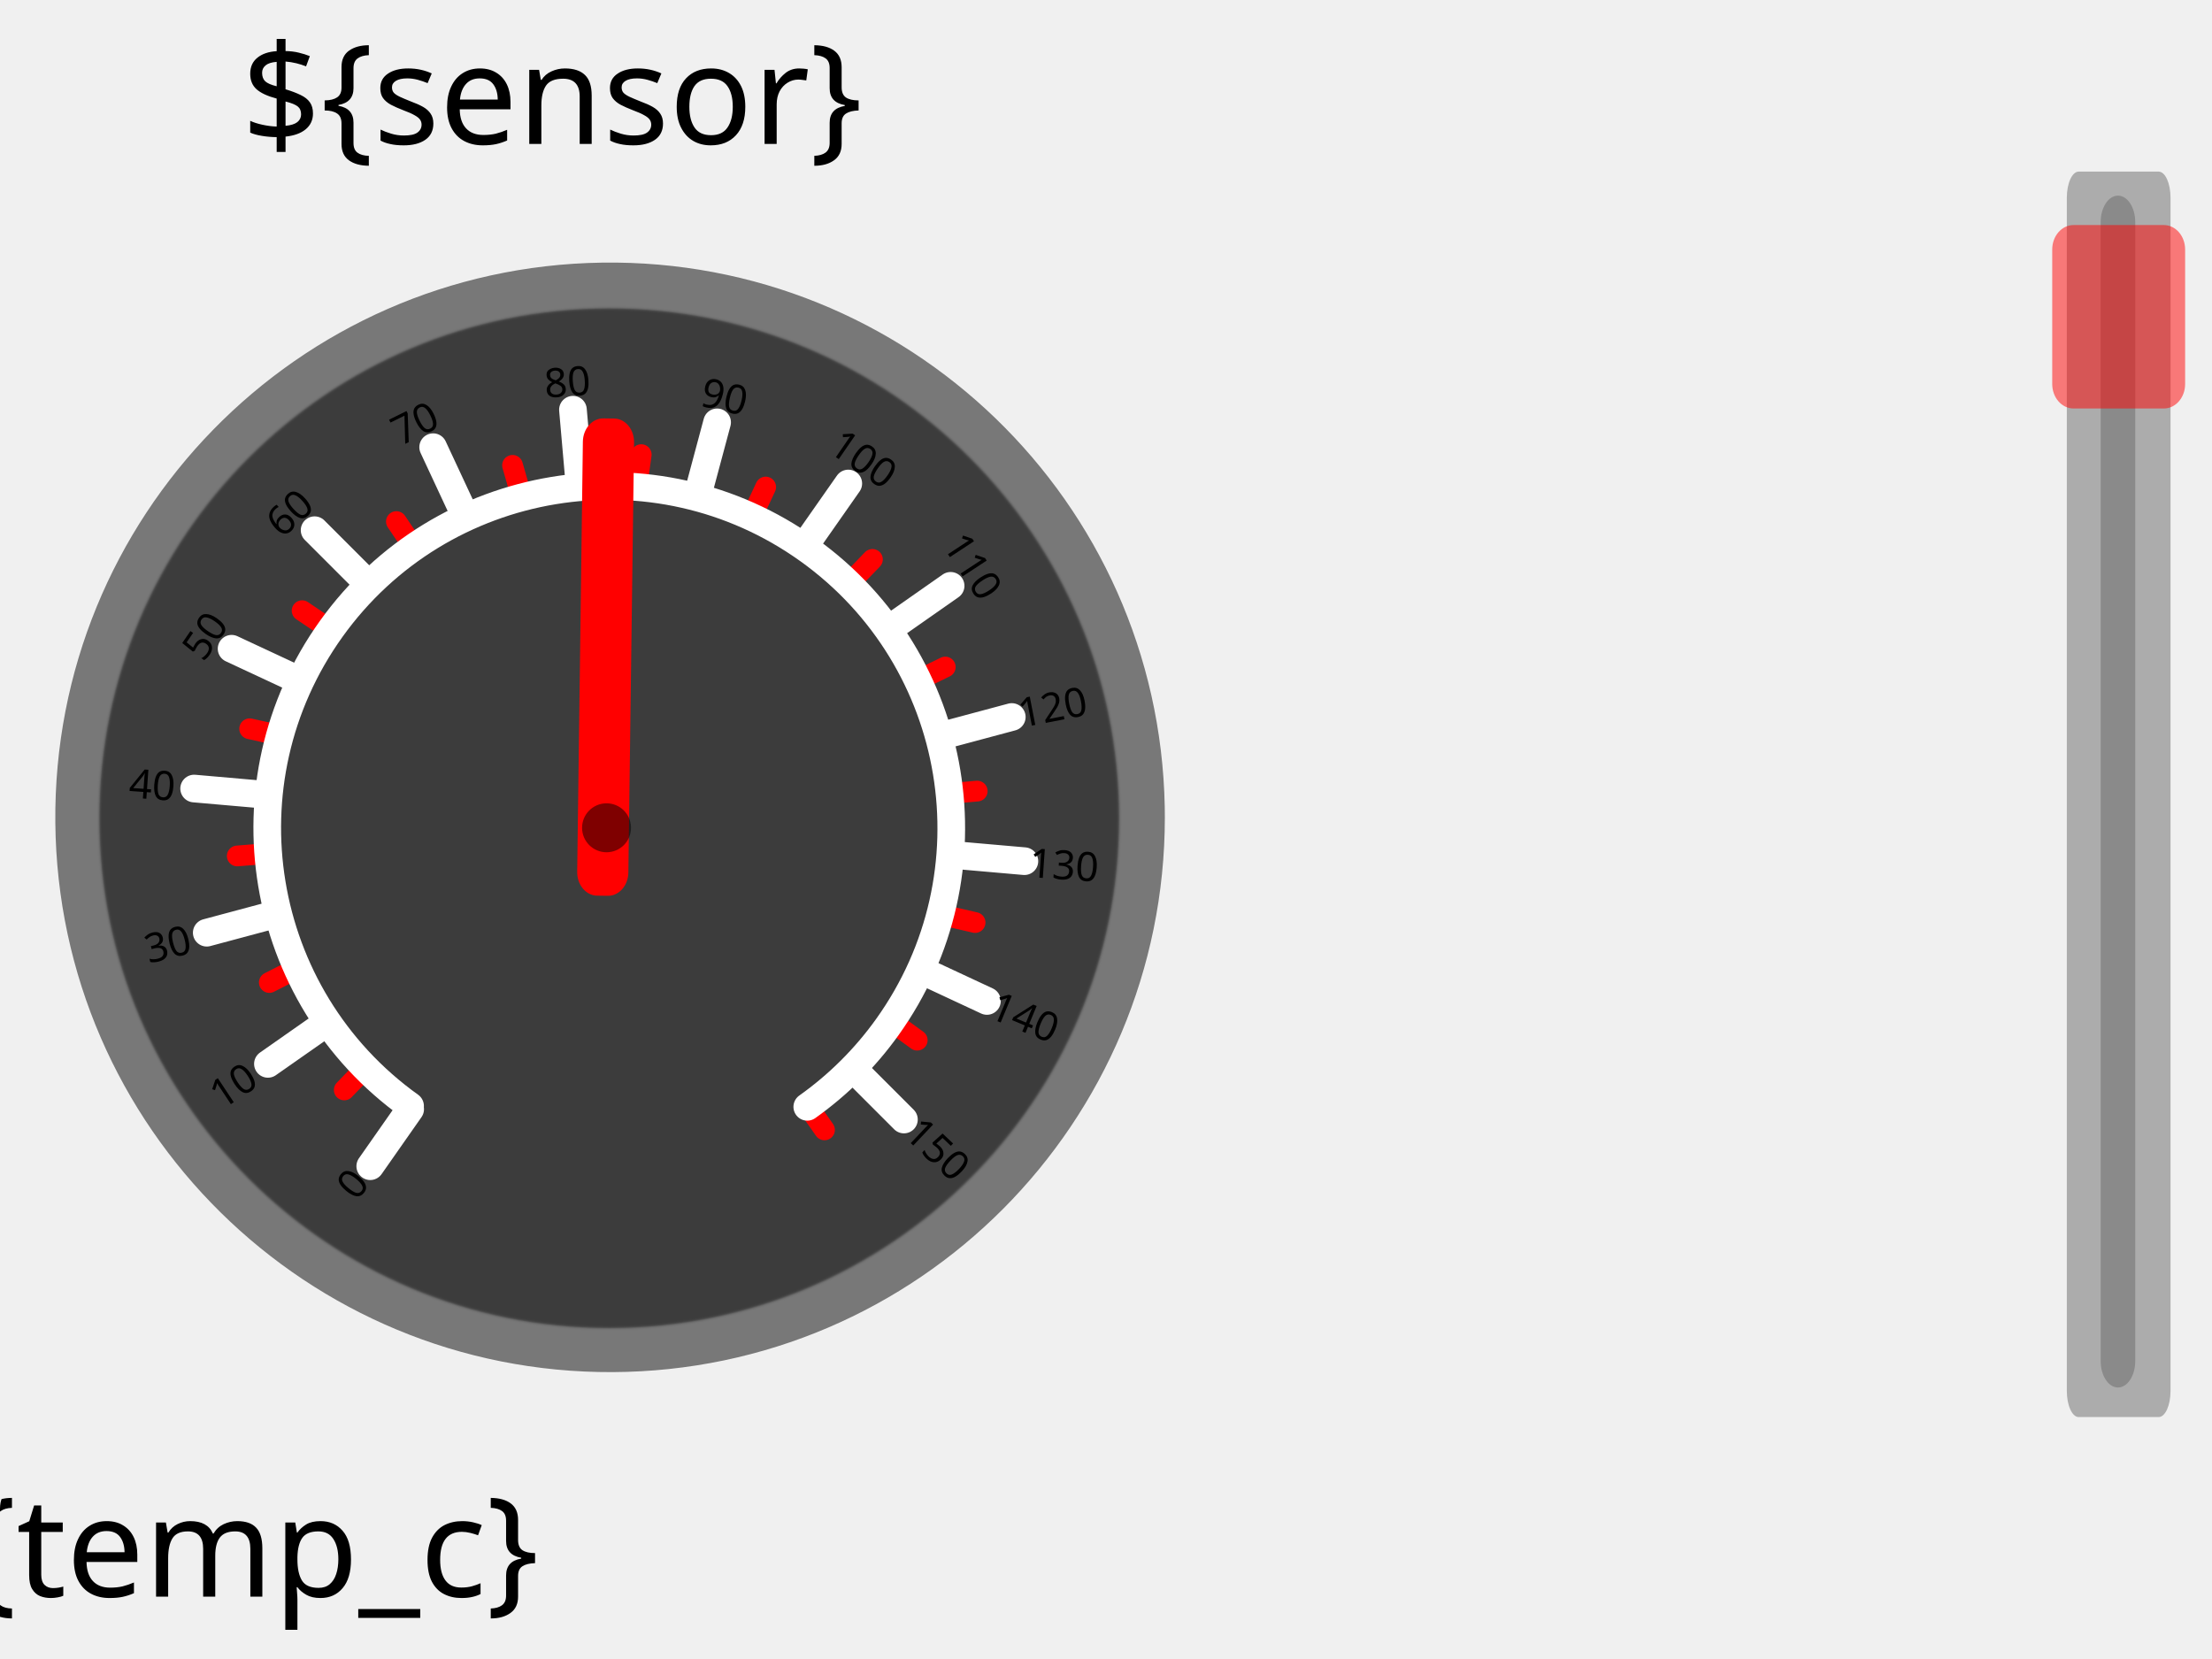
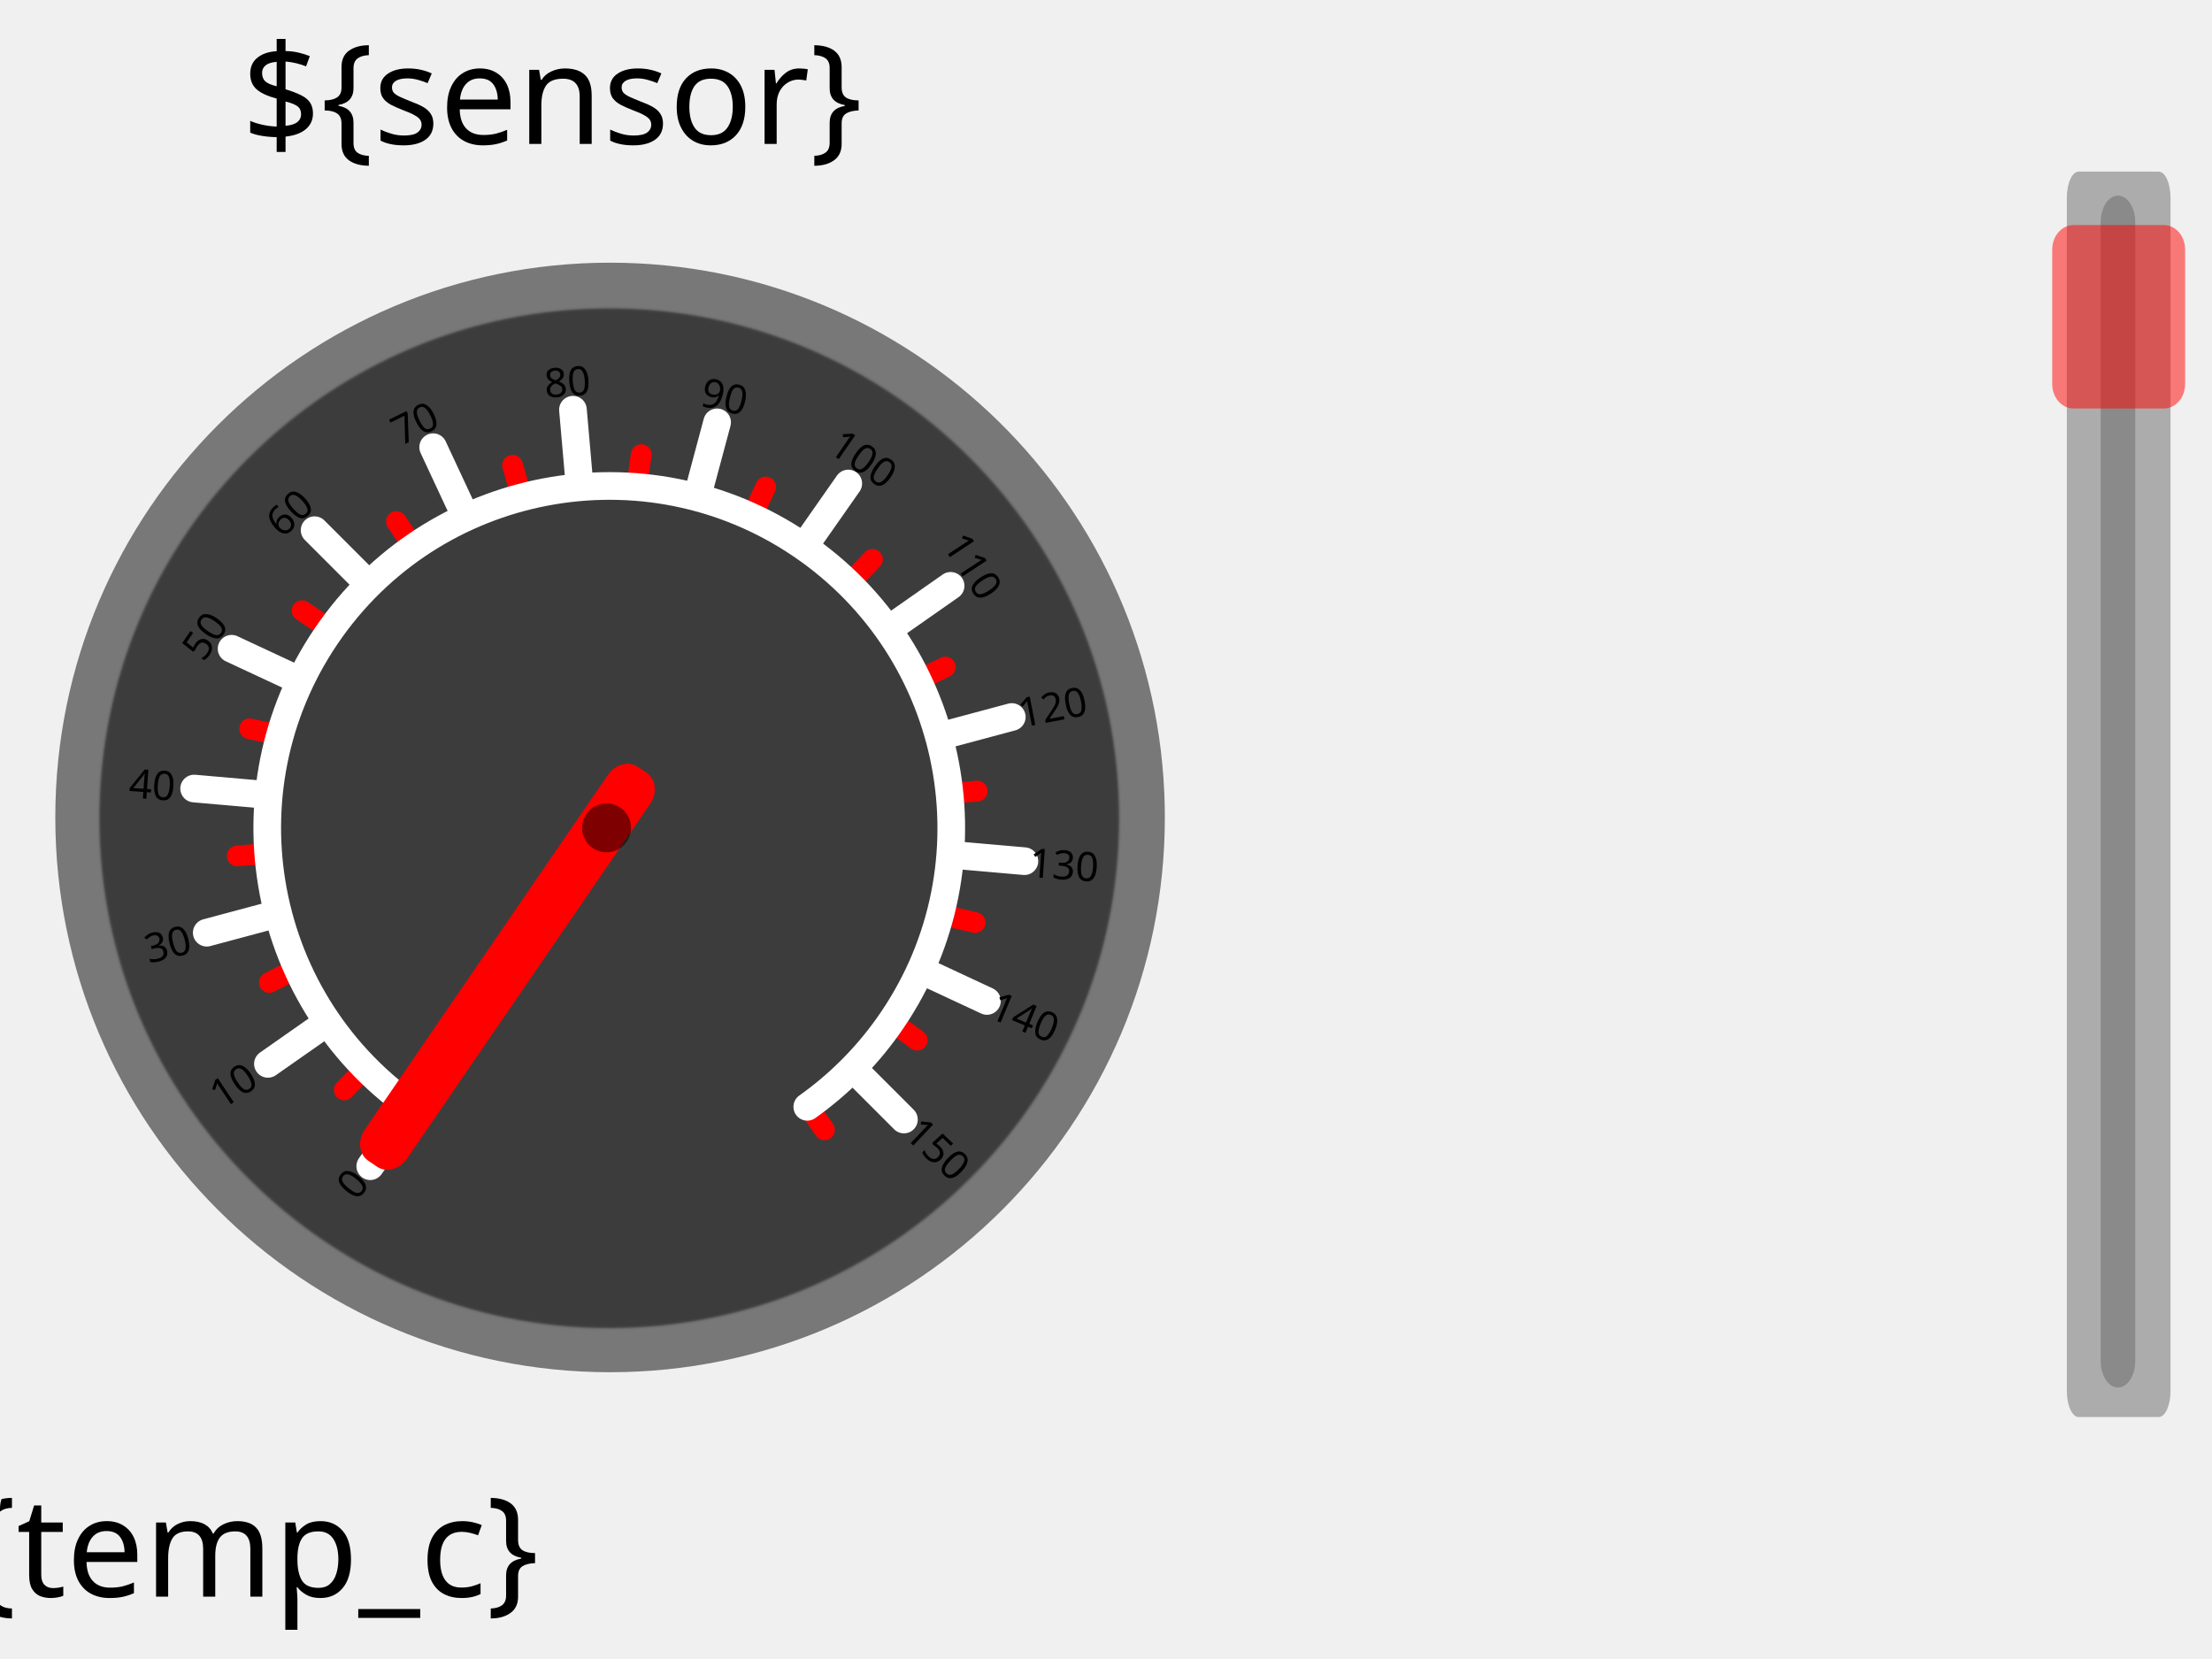
<svg xmlns="http://www.w3.org/2000/svg" xmlns:xlink="http://www.w3.org/1999/xlink" width="320" height="240" id="svg2" version="1.1">
  <defs id="defs4">
    <linearGradient id="linearGradient4185">
      <stop id="stop4187" offset="0" style="stop-color:#e6e6e6;stop-opacity:1;" />
      <stop id="stop4189" offset="1" style="stop-color:#e6e6e6;stop-opacity:0;" />
    </linearGradient>
    <linearGradient id="linearGradient3624">
      <stop style="stop-color:#000000;stop-opacity:0;" offset="0" id="stop3628" />
      <stop style="stop-color:#000000;stop-opacity:1;" offset="1" id="stop3626" />
    </linearGradient>
    <radialGradient gradientTransform="matrix(0.466451,-2.06545e-8,2.06545e-8,0.466451,204.279,289.961)" spreadMethod="reflect" gradientUnits="userSpaceOnUse" r="270.398" fy="543.456" fx="382.867" cy="543.456" cx="382.867" id="radialGradient3630-3" xlink:href="#linearGradient3624-1" />
    <linearGradient id="linearGradient3624-1">
      <stop style="stop-color:#666666;stop-opacity:0" offset="0" id="stop3628-6" />
      <stop style="stop-color:#666666;stop-opacity:1;" offset="1" id="stop3626-8" />
    </linearGradient>
    <radialGradient gradientTransform="matrix(0.466451,-2.06545e-8,2.06545e-8,0.466451,204.279,289.961)" spreadMethod="reflect" gradientUnits="userSpaceOnUse" r="270.398" fy="543.456" fx="382.867" cy="543.456" cx="382.867" id="radialGradient3630-2" xlink:href="#linearGradient3624-7" />
    <linearGradient id="linearGradient3624-7">
      <stop style="stop-color:#666666;stop-opacity:0" offset="0" id="stop3628-7" />
      <stop style="stop-color:#666666;stop-opacity:1;" offset="1" id="stop3626-1" />
    </linearGradient>
    <filter color-interpolation-filters="sRGB" id="filter4092">
      <feGaussianBlur id="feGaussianBlur4094" stdDeviation="0.761" />
    </filter>
    <radialGradient r="270.398" fy="543.456" fx="382.867" cy="543.456" cx="382.867" spreadMethod="reflect" gradientTransform="matrix(0.440872,0,0,0.441299,214.072,303.629)" gradientUnits="userSpaceOnUse" id="radialGradient4104" xlink:href="#linearGradient3624" />
    <radialGradient r="27.002" fy="195.017" fx="48.604" cy="195.017" cx="48.604" gradientTransform="matrix(-7.58232,1.49361e-6,1.74864e-6,6.78232,-766.172,-1246.22)" gradientUnits="userSpaceOnUse" id="radialGradient4201" xlink:href="#linearGradient4185" />
    <radialGradient xlink:href="#linearGradient4185" id="radialGradient12631" gradientUnits="userSpaceOnUse" gradientTransform="matrix(-7.58232,1.49361e-6,1.74864e-6,6.78232,-766.172,-1246.22)" cx="48.604" cy="195.017" fx="48.604" fy="195.017" r="27.002" />
    <radialGradient xlink:href="#linearGradient4185" id="radialGradient3184" gradientUnits="userSpaceOnUse" gradientTransform="matrix(-7.58232,1.49361e-6,1.74864e-6,6.78232,-766.172,-1246.22)" cx="48.604" cy="195.017" fx="48.604" fy="195.017" r="27.002" />
    <radialGradient xlink:href="#linearGradient4185" id="radialGradient3041" gradientUnits="userSpaceOnUse" gradientTransform="matrix(-7.56704,-0.481143,-0.430378,6.76865,-296.664,-1203.26)" cx="48.604" cy="195.017" fx="48.604" fy="195.017" r="27.002" />
    <filter id="filter4232" width="1.5" height="1.5" x="-0.25" y="-0.25" color-interpolation-filters="sRGB">
      <feGaussianBlur id="feGaussianBlur4234" in="SourceAlpha" stdDeviation="2" result="blur" />
      <feColorMatrix id="feColorMatrix4236" result="bluralpha" type="matrix" values="1 0 0 0 0 0 1 0 0 0 0 0 1 0 0 0 0 0 0.5 0 " />
      <feOffset id="feOffset4238" in="bluralpha" dx="4" dy="4" result="offsetBlur" />
      <feMerge id="feMerge4240">
        <feMergeNode id="feMergeNode4242" in="offsetBlur" />
        <feMergeNode id="feMergeNode4244" in="SourceGraphic" />
      </feMerge>
    </filter>
    <clipPath clipPathUnits="userSpaceOnUse" id="clipPath3924">
      <rect style="opacity:0.5;fill:#ff0000;fill-opacity:1" id="rect3926" width="187.646" height="25.26" x="-1033.592" y="140.419" rx="4.091" ry="4.21" />
    </clipPath>
    <clipPath clipPathUnits="userSpaceOnUse" id="clipPath3930">
      <rect style="opacity:0.5;fill:#ff0000;fill-opacity:1" id="rect3932" width="186.203" height="25.26" x="-1032.87" y="351.882" rx="4.091" ry="4.21" />
    </clipPath>
  </defs>
  <g transform="translate(1032.87,-137.864)" id="layer1">
-     <path style="fill-opacity:0.498" id="path4158" d="m -76.501,102.457 a 127.502,128.868 0 1 1 -0.024,-2.526" transform="matrix(0.6294558,0,0,0.6227832,-816.2023,192.3123)" />
+     <path style="fill-opacity:0.498" id="path4158" d="m -76.501,102.457 c 0,71.172 -57.085,128.868 -127.502,128.868 -70.417,0 -127.502,-57.696 -127.502,-128.868 0,-71.172 57.085,-128.868 127.502,-128.868 69.443,0 126.116,56.168 127.477,126.342" transform="matrix(0.6294558,0,0,0.6227832,-816.2023,192.3123)" />
    <path transform="matrix(0.2908104,0,0,0.2908104,-1056.072,98.19438)" style="opacity:0.5;fill:#000000;fill-opacity:1;stroke:#cccccc;stroke-width:0;stroke-miterlimit:4;stroke-dasharray:none;marker-start:none;filter:url(#filter4092)" d="m 636.48,543.456 c 0,140.066 -113.546,253.613 -253.613,253.613 -140.066,0 -253.613,-113.546 -253.613,-253.613 0,-140.066 113.546,-253.613 253.613,-253.613 140.066,0 253.613,113.546 253.613,253.613 z" id="path4080" />
    <path style="fill:none;stroke:#ffffff;stroke-width:4;stroke-linecap:round;stroke-linejoin:round;stroke-opacity:1" d="m -979.308,306.574 5.775,-8.248" id="path7745" />
    <path style="fill:none;stroke:#ffffff;stroke-width:4;stroke-linecap:round;stroke-linejoin:round;stroke-opacity:1" d="m -994.112,291.77 8.248,-5.775" id="path7757" />
    <path style="fill:none;stroke:#ffffff;stroke-width:4;stroke-linecap:round;stroke-linejoin:round;stroke-opacity:1" d="m -1002.961,272.795 9.725,-2.606" id="path7769" />
    <path style="fill:none;stroke:#ffffff;stroke-width:4;stroke-linecap:round;stroke-linejoin:round;stroke-opacity:1" d="m -1004.785,251.938 10.03,0.878" id="path7781" />
    <path style="fill:none;stroke:#ffffff;stroke-width:4;stroke-linecap:round;stroke-linejoin:round;stroke-opacity:1" d="m -999.367,231.715 9.125,4.255" id="path7793" />
    <path style="fill:none;stroke:#ffffff;stroke-width:4;stroke-linecap:round;stroke-linejoin:round;stroke-opacity:1" d="m -987.358,214.565 7.12,7.12" id="path7805" />
    <path style="fill:none;stroke:#ffffff;stroke-width:4;stroke-linecap:round;stroke-linejoin:round;stroke-opacity:1" d="m -970.208,202.556 4.255,9.125" id="path7817" />
    <path style="fill:none;stroke:#ffffff;stroke-width:4;stroke-linecap:round;stroke-linejoin:round;stroke-opacity:1" d="m -949.985,197.137 0.878,10.03" id="path7829" />
    <path style="fill:none;stroke:#ffffff;stroke-width:4;stroke-linecap:round;stroke-linejoin:round;stroke-opacity:1" d="m -929.128,198.962 -2.606,9.726" id="path7841" />
    <path style="fill:none;stroke:#ffffff;stroke-width:4;stroke-linecap:round;stroke-linejoin:round;stroke-opacity:1" d="m -910.153,207.81 -5.775,8.248" id="path7853" />
    <path style="fill:none;stroke:#ffffff;stroke-width:4;stroke-linecap:round;stroke-linejoin:round;stroke-opacity:1" d="m -895.348,222.614 -8.248,5.775" id="path7865" />
    <path style="fill:none;stroke:#ffffff;stroke-width:4;stroke-linecap:round;stroke-linejoin:round;stroke-opacity:1" d="m -886.5,241.589 -9.726,2.606" id="path7877" />
    <path style="fill:none;stroke:#ffffff;stroke-width:4;stroke-linecap:round;stroke-linejoin:round;stroke-opacity:1" d="m -884.675,262.446 -10.03,-0.878" id="path7889" />
    <path style="fill:none;stroke:#ffffff;stroke-width:4;stroke-linecap:round;stroke-linejoin:round;stroke-opacity:1" d="m -890.094,282.669 -9.125,-4.255" id="path7901" />
    <path style="fill:none;stroke:#ffffff;stroke-width:4;stroke-linecap:round;stroke-linejoin:round;stroke-opacity:1" d="m -902.103,299.82 -7.12,-7.12" id="path7913" />
    <path style="fill:none;stroke:#ff0000;stroke-width:3;stroke-linecap:round;stroke-linejoin:round;stroke-opacity:1" d="m -983.068,295.54 2.662,-2.757" id="path8547" />
    <path style="fill:none;stroke:#ff0000;stroke-width:3;stroke-linecap:round;stroke-linejoin:round;stroke-opacity:1" d="m -993.908,279.998 3.415,-1.74" id="path8571" />
    <path style="fill:none;stroke:#ff0000;stroke-width:3;stroke-linecap:round;stroke-linejoin:round;stroke-opacity:1" d="m -998.547,261.69 3.82,-0.307" id="path8595" />
    <path style="fill:none;stroke:#ff0000;stroke-width:3;stroke-linecap:round;stroke-linejoin:round;stroke-opacity:1" d="m -996.754,243.292 3.743,0.823" id="path8619" />
    <path style="fill:none;stroke:#ff0000;stroke-width:3;stroke-linecap:round;stroke-linejoin:round;stroke-opacity:1" d="m -989.163,226.209 3.177,2.143" id="path8643" />
    <path style="fill:none;stroke:#ff0000;stroke-width:3;stroke-linecap:round;stroke-linejoin:round;stroke-opacity:1" d="m -975.525,213.316 2.143,3.177" id="path8667" />
    <path style="fill:none;stroke:#ff0000;stroke-width:3;stroke-linecap:round;stroke-linejoin:round;stroke-opacity:1" d="m -958.723,205.183 1.056,3.684" id="path8691" />
    <path style="fill:none;stroke:#ff0000;stroke-width:3;stroke-linecap:round;stroke-linejoin:round;stroke-opacity:1" d="m -940.104,203.634 -0.533,3.795" id="path8715" />
    <path style="fill:none;stroke:#ff0000;stroke-width:3;stroke-linecap:round;stroke-linejoin:round;stroke-opacity:1" d="m -922.103,208.321 -1.62,3.473" id="path8739" />
    <path style="fill:none;stroke:#ff0000;stroke-width:3;stroke-linecap:round;stroke-linejoin:round;stroke-opacity:1" d="m -906.659,218.789 -2.662,2.757" id="path8763" />
    <path style="fill:none;stroke:#ff0000;stroke-width:3;stroke-linecap:round;stroke-linejoin:round;stroke-opacity:1" d="m -896.123,234.361 -3.445,1.68" id="path8787" />
    <path style="fill:none;stroke:#ff0000;stroke-width:3;stroke-linecap:round;stroke-linejoin:round;stroke-opacity:1" d="m -891.5,252.308 -3.818,0.334" id="path8811" />
    <path style="fill:none;stroke:#ff0000;stroke-width:3;stroke-linecap:round;stroke-linejoin:round;stroke-opacity:1" d="m -891.808,271.323 -3.734,-0.862" id="path8835" />
    <path style="fill:none;stroke:#ff0000;stroke-width:3;stroke-linecap:round;stroke-linejoin:round;stroke-opacity:1" d="m -900.179,288.341 -3.101,-2.253" id="path8859" />
    <path style="fill:none;stroke:#ff0000;stroke-width:3;stroke-linecap:round;stroke-linejoin:round;stroke-opacity:1" d="m -913.595,301.318 -2.198,-3.139" id="path8883" />
    <path style="fill:none;stroke:#ffffff;stroke-width:4;stroke-linecap:round;stroke-linejoin:round;stroke-miterlimit:4;stroke-opacity:1;stroke-dashoffset:0" d="m -973.546,297.862 c -22.211,-15.914 -27.316,-46.821 -11.402,-69.032 15.914,-22.211 46.821,-27.316 69.032,-11.402 22.211,15.914 27.316,46.821 11.402,69.032 -3.192,4.456 -7.103,8.35 -11.572,11.523" id="path4106" />
-     <rect style="fill:#ff0000;fill-opacity:1;stroke:none" id="rect4246" width="7.405" height="69.049" x="-945.804" y="210.852" rx="2.924" ry="3.408" transform="matrix(0.9999129,0.01319555,-0.01319555,0.9999129,0,0)" />
+     <rect style="fill:#ff0000;fill-opacity:1;stroke:none" id="rect4246" width="7.405" height="69.049" x="630.751" y="-805.99" rx="2.924" ry="3.408" transform="matrix(-0.8248896,-0.5652938,0.5652938,-0.8248896,0,0)" class="needle" />
    <text xml:space="preserve" style="font-size:5.847px;font-style:normal;font-weight:normal;line-height:125%;letter-spacing:0px;word-spacing:0px;fill-opacity:1;stroke:none;font-family:Sans" x="-999.019" y="-304.32" id="text4256" transform="matrix(0.8334228,-0.5526359,0.5526359,0.8334228,0,0)">
      <tspan id="tspan4258" x="-999.019" y="-304.32">10</tspan>
    </text>
    <text xml:space="preserve" style="font-size:5.847px;font-style:normal;font-weight:normal;line-height:125%;letter-spacing:0px;word-spacing:0px;fill-opacity:1;stroke:none;font-family:Sans" x="-863.518" y="-560.814" id="text4260" transform="matrix(0.6344226,-0.7729864,0.7729864,0.6344226,0,0)">
      <tspan id="tspan4262" x="-863.518" y="-560.814">0</tspan>
    </text>
    <text xml:space="preserve" style="font-size:5.847px;font-style:normal;font-weight:normal;line-height:125%;letter-spacing:0px;word-spacing:0px;fill-opacity:1;stroke:none;font-family:Sans" x="-1048.381" y="24.239" id="text4264" transform="matrix(0.9702675,-0.2420352,0.2420352,0.9702675,0,0)">
      <tspan id="tspan4266" x="-1048.381" y="24.239">30</tspan>
    </text>
    <text xml:space="preserve" style="font-size:5.847px;font-style:normal;font-weight:normal;line-height:125%;letter-spacing:0px;word-spacing:0px;fill-opacity:1;stroke:none;font-family:Sans" x="-994.021" y="323.875" id="text4268" transform="matrix(0.9975284,0.07026446,-0.07026446,0.9975284,0,0)">
      <tspan id="tspan4270" x="-994.021" y="323.875">40</tspan>
    </text>
    <text xml:space="preserve" style="font-size:5.847px;font-style:normal;font-weight:normal;line-height:125%;letter-spacing:0px;word-spacing:0px;fill-opacity:1;stroke:none;font-family:Sans" x="-760.34" y="-695.253" id="text4272" transform="matrix(0.5656327,-0.8246573,0.8246573,0.5656327,0,0)">
      <tspan id="tspan4274" x="-760.34" y="-695.253">50</tspan>
    </text>
    <text xml:space="preserve" style="font-size:5.847px;font-style:normal;font-weight:normal;line-height:125%;letter-spacing:0px;word-spacing:0px;fill-opacity:1;stroke:none;font-family:Sans" x="-879.516" y="-507.195" id="text4276" transform="matrix(0.7402893,-0.6722884,0.6722884,0.7402893,0,0)">
      <tspan id="tspan4278" x="-879.516" y="-507.195">60</tspan>
    </text>
    <text xml:space="preserve" style="font-size:5.847px;font-style:normal;font-weight:normal;line-height:125%;letter-spacing:0px;word-spacing:0px;fill-opacity:1;stroke:none;font-family:Sans" x="-963.78" y="-250.3" id="text4280" transform="matrix(0.8965794,-0.442883,0.442883,0.8965794,0,0)">
      <tspan id="tspan4282" x="-963.78" y="-250.3">70</tspan>
    </text>
    <text xml:space="preserve" style="font-size:5.847px;font-style:normal;font-weight:normal;line-height:125%;letter-spacing:0px;word-spacing:0px;fill-opacity:1;stroke:none;font-family:Sans" x="-965.733" y="124.979" id="text4284" transform="matrix(0.9973119,-0.073273,0.073273,0.9973119,0,0)">
      <tspan id="tspan4286" x="-965.733" y="124.979">80</tspan>
    </text>
    <text xml:space="preserve" style="font-size:5.847px;font-style:normal;font-weight:normal;line-height:125%;letter-spacing:0px;word-spacing:0px;fill-opacity:1;stroke:none;font-family:Sans" x="-862.343" y="403.985" id="text4288" transform="matrix(0.9736026,0.2282498,-0.2282498,0.9736026,0,0)">
      <tspan id="tspan4290" x="-862.343" y="403.985">90</tspan>
    </text>
    <text xml:space="preserve" style="font-size:5.847px;font-style:normal;font-weight:normal;line-height:125%;letter-spacing:0px;word-spacing:0px;fill-opacity:1;stroke:none;font-family:Sans" x="-637.021" y="685.174" id="text4292" transform="matrix(0.8236562,0.5670894,-0.5670894,0.8236562,0,0)">
      <tspan id="tspan4294" x="-637.021" y="685.174">100</tspan>
    </text>
    <text xml:space="preserve" style="font-size:5.847px;font-style:normal;font-weight:normal;line-height:125%;letter-spacing:0px;word-spacing:0px;fill-opacity:1;stroke:none;font-family:Sans" x="-311.526" y="868.22" id="text4296" transform="matrix(0.5494197,0.8355465,-0.8355465,0.5494197,0,0)">
      <tspan id="tspan4298" x="-311.526" y="868.22">110</tspan>
    </text>
    <text xml:space="preserve" style="font-size:5.847px;font-style:normal;font-weight:normal;line-height:125%;letter-spacing:0px;word-spacing:0px;fill-opacity:1;stroke:none;font-family:Sans" x="-915.295" y="69.428" id="text4300" transform="matrix(0.981555,-0.1911798,0.1911798,0.981555,0,0)">
      <tspan id="tspan4302" x="-915.295" y="69.428">120</tspan>
    </text>
    <text xml:space="preserve" style="font-size:5.847px;font-style:normal;font-weight:normal;line-height:125%;letter-spacing:0px;word-spacing:0px;fill-opacity:1;stroke:none;font-family:Sans" x="-863.408" y="325.905" id="text4300-0" transform="matrix(0.9975512,0.06993998,-0.06993998,0.9975512,0,0)">
      <tspan id="tspan4302-7" x="-863.408" y="325.905">130</tspan>
    </text>
    <text xml:space="preserve" style="font-size:5.847px;font-style:normal;font-weight:normal;line-height:125%;letter-spacing:0px;word-spacing:0px;fill-opacity:1;stroke:none;font-family:Sans" x="-712.407" y="604.85" id="text4300-0-0" transform="matrix(0.923364,0.3839256,-0.3839256,0.923364,0,0)">
      <tspan id="tspan4302-7-0" x="-712.407" y="604.85">140</tspan>
    </text>
    <text xml:space="preserve" style="font-size:5.847px;font-style:normal;font-weight:normal;line-height:125%;letter-spacing:0px;word-spacing:0px;fill-opacity:1;stroke:none;font-family:Sans" x="-447.999" y="839.446" id="text4300-0-0-7" transform="matrix(0.7266097,0.6870504,-0.6870504,0.7266097,0,0)">
      <tspan id="tspan4302-7-0-6" x="-447.999" y="839.446">150</tspan>
    </text>
-     <path style="opacity:0.5;fill:#000000;fill-opacity:1;stroke:none" id="path3955" d="m -61.346,111.895 a 6.495,6.495 0 1 1 -0.001,-0.127" transform="matrix(0.5451763,0,0,0.5451763,-908.1381,196.6202)" />
+     <path style="opacity:0.5;fill:#000000;fill-opacity:1;stroke:none" id="path3955" d="m -61.346,111.895 c 0,3.587 -2.908,6.495 -6.495,6.495 -3.587,0 -6.495,-2.908 -6.495,-6.495 0,-3.587 2.908,-6.495 6.495,-6.495 3.538,0 6.425,2.831 6.494,6.368" transform="matrix(0.5451763,0,0,0.5451763,-908.1381,196.6202)" />
    <text xml:space="preserve" style="font-size:20px;font-style:normal;font-weight:normal;text-align:center;line-height:125%;letter-spacing:0px;word-spacing:0px;text-anchor:middle;fill-opacity:1;stroke:none;font-family:Sans" x="-946.004" y="158.688" id="text3188" clip-path="url(#clipPath3924)" transform="translate(6,0)">
      <tspan id="tspan3190" x="-946.004" y="158.688">${sensor}</tspan>
    </text>
    <text xml:space="preserve" style="font-size:20px;font-style:normal;font-weight:normal;line-height:125%;letter-spacing:0px;word-spacing:0px;fill-opacity:1;stroke:none;font-family:Sans;text-anchor:middle;text-align:center" x="-935.528" y="368.842" id="text3192" clip-path="url(#clipPath3930)">
      <tspan id="tspan3194" x="-989.224" y="368.842">${temp_c}</tspan>
    </text>
    <rect style="opacity:0.5;fill:#ff0000;fill-opacity:0" id="menu" width="110.784" height="180" x="-849.584" y="162.696" rx="4.091" ry="4.21" class="listView" />
    <g id="g3152" transform="translate(14.10058,2.656776)">
      <rect ry="3.773" rx="1.714" y="160.033" x="-747.971" height="180.174" width="15" id="rect3000-6" style="fill:#696969;fill-opacity:0.502;stroke:none" class="track" />
      <g id="viewScrollbar" class="scrollbar">
        <rect class="track" style="fill:#696969;fill-opacity:0.502;stroke:none" id="rect3000-6-4" width="5" height="172.422" x="-743.075" y="163.507" rx="4" ry="3.832" />
        <rect class="knob" style="fill:#ff0000;fill-opacity:0.502;stroke:none" id="rect3017" width="19.226" height="26.536" x="-750.084" y="167.765" rx="3.076" ry="3.538" />
      </g>
    </g>
  </g>
</svg>
